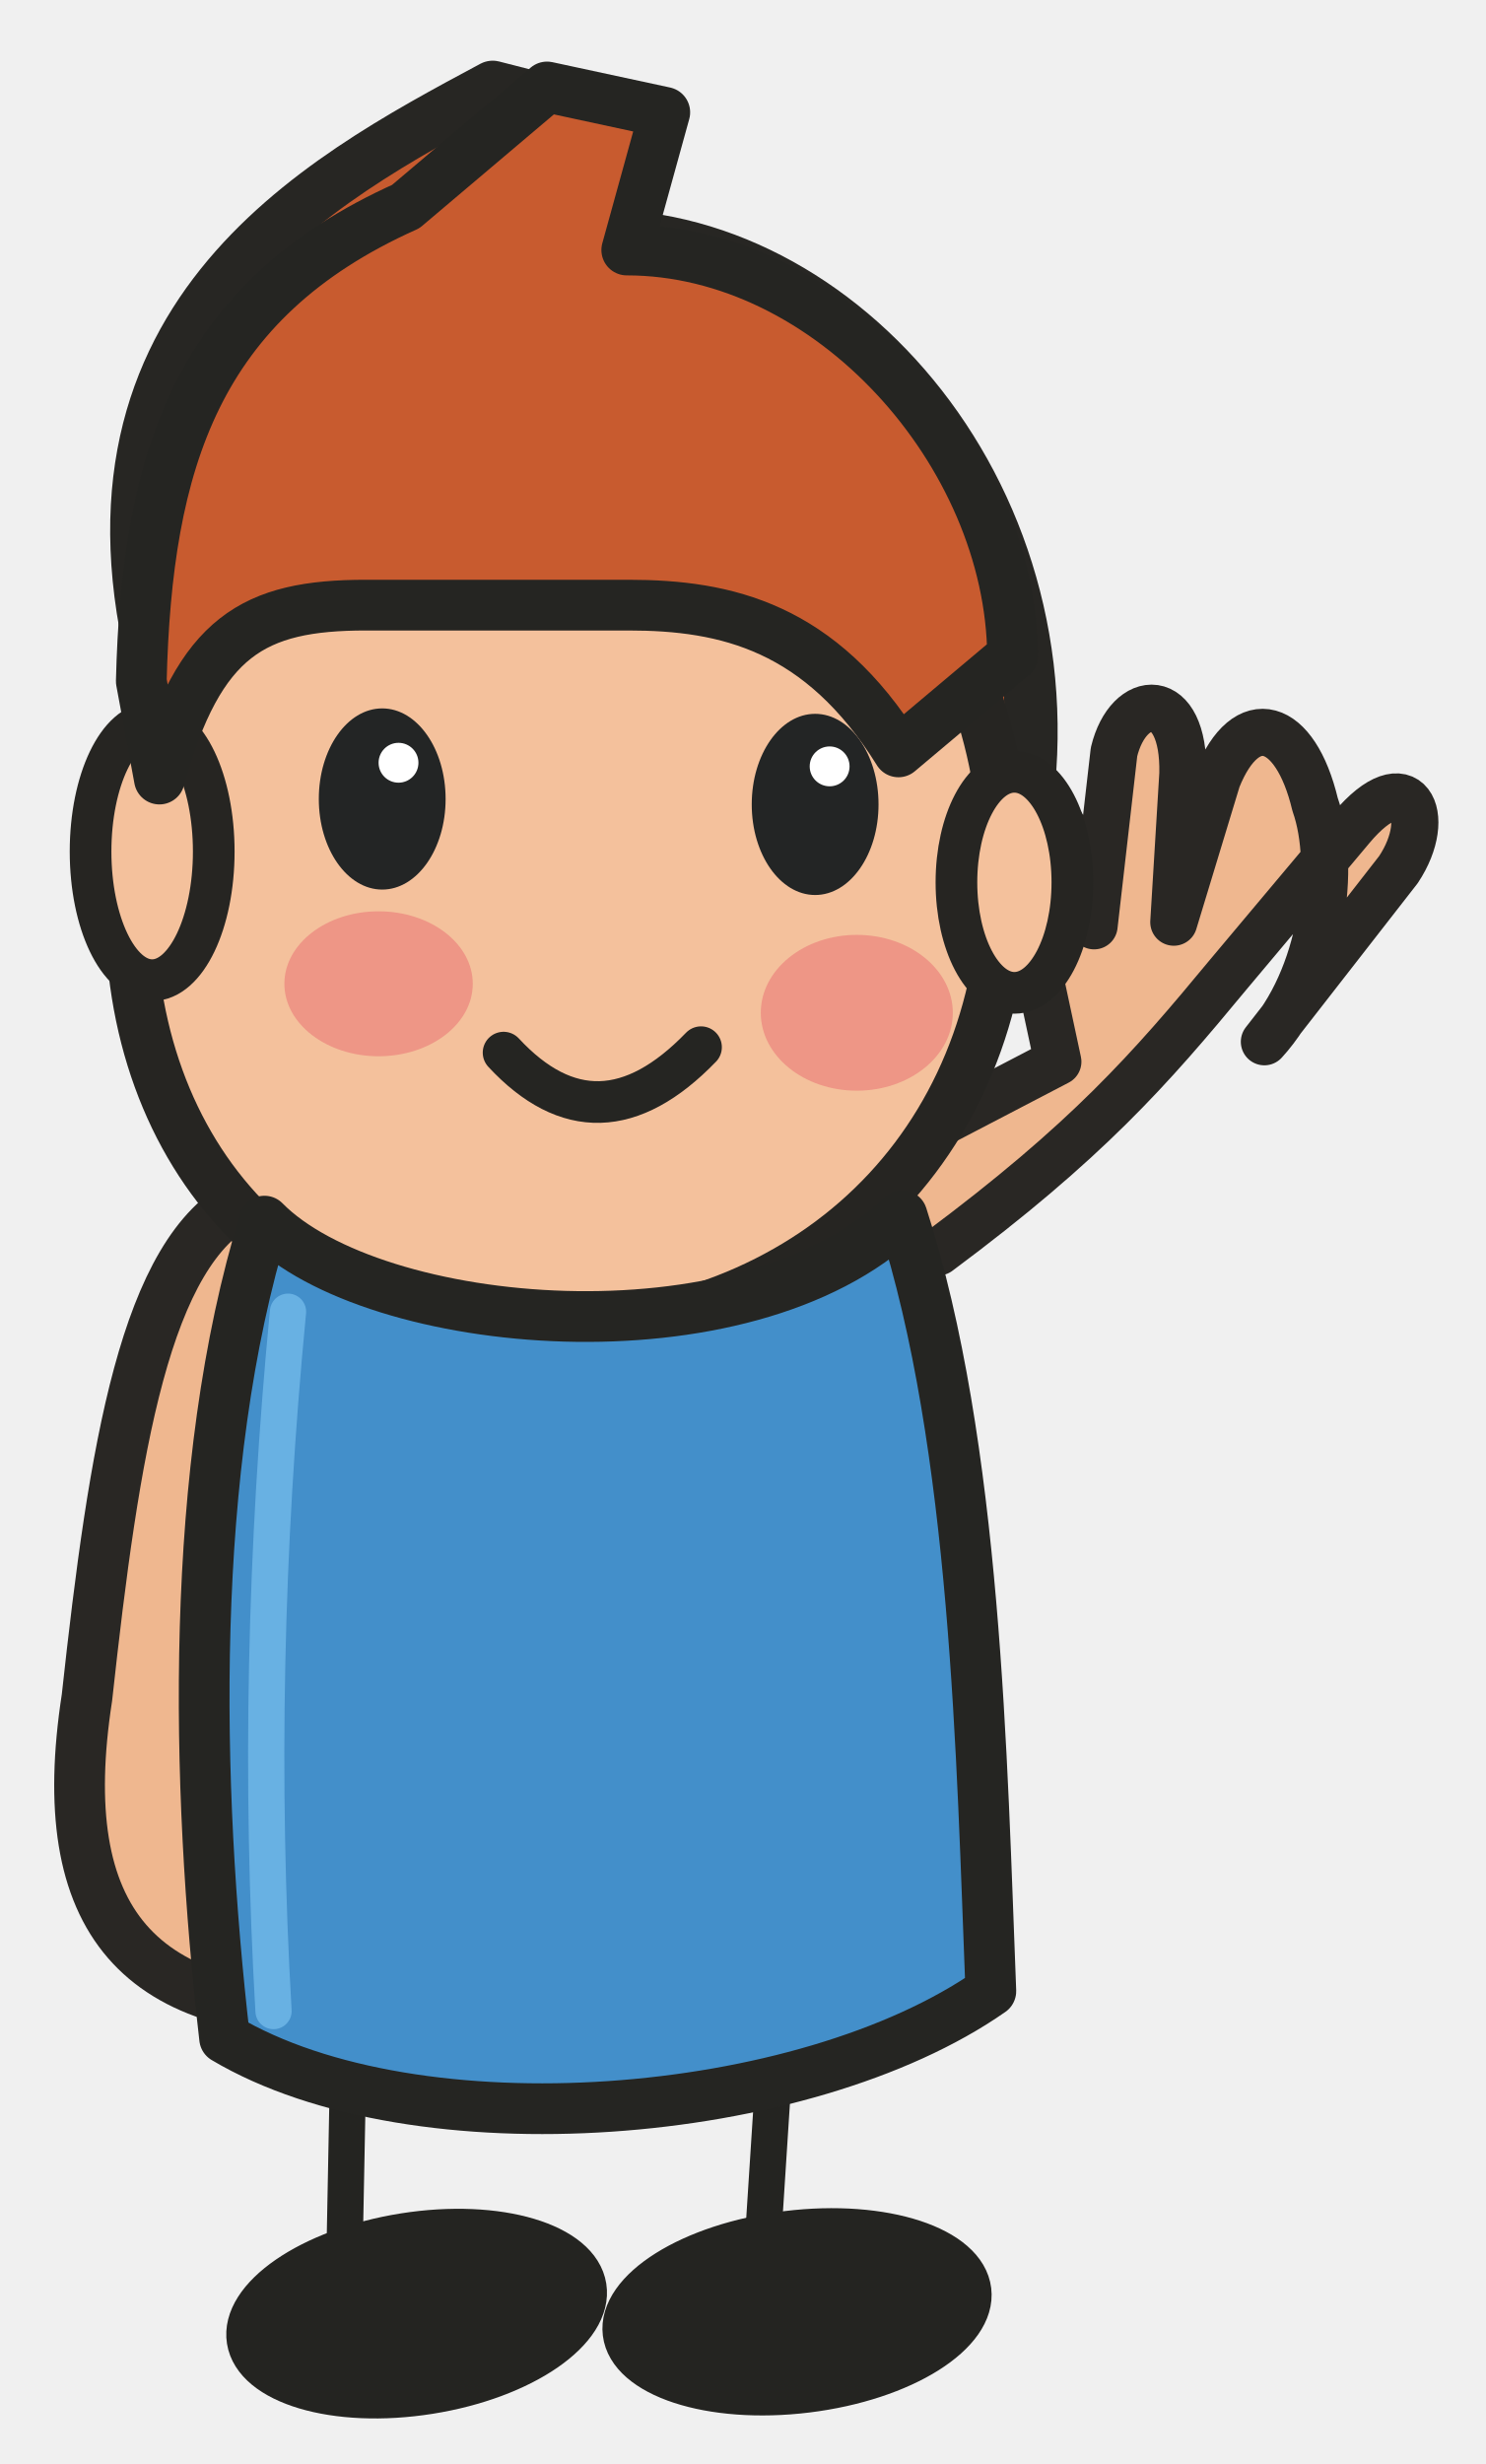
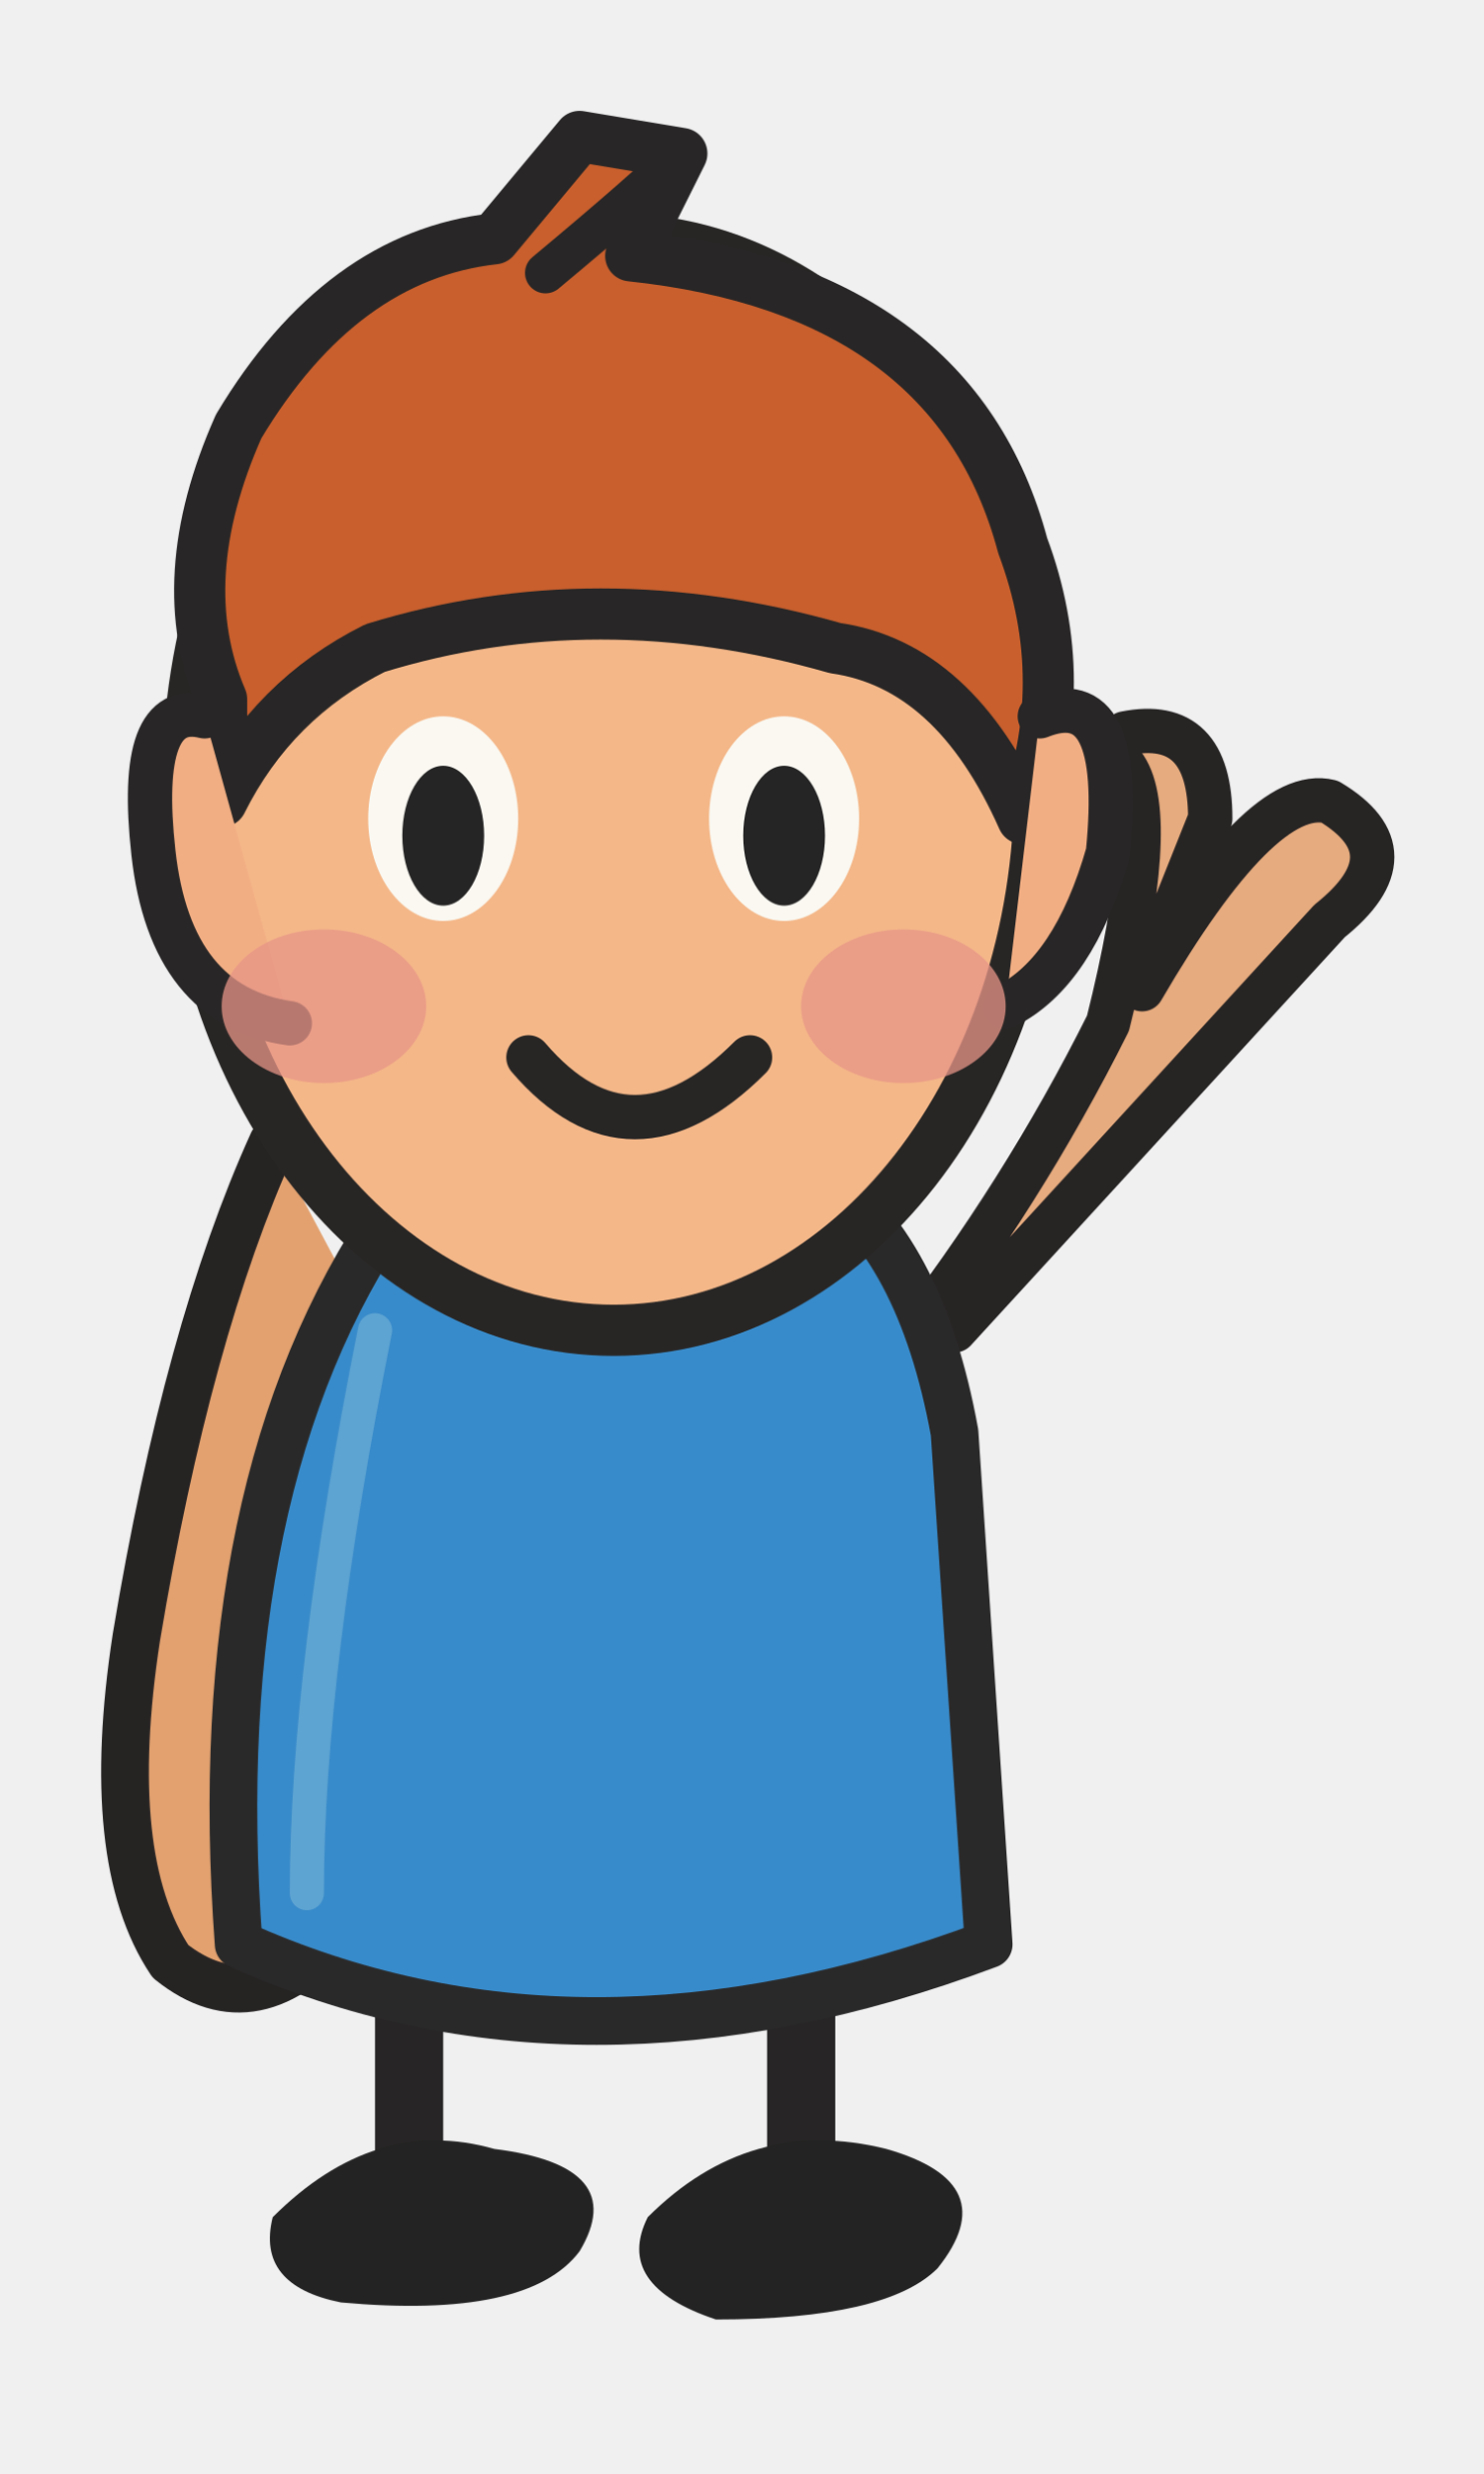
- <svg xmlns="http://www.w3.org/2000/svg" viewBox="120 182 82 136" role="img" aria-label="Zen Garden Chapter 2 character">
+ <svg xmlns="http://www.w3.org/2000/svg" viewBox="115 168 87 145" width="174" height="290">
  <g id="character" stroke-linecap="round" stroke-linejoin="round">
-     <g id="character-legs" fill="#242421" stroke="#242421" stroke-width="2">
-       <path d="M139.3 291.9L139 307.4" />
-       <path d="M163 292L162 307.5" />
-       <ellipse cx="143" cy="309.7" rx="9.6" ry="4.6" transform="rotate(-9 143 309.7)" />
-       <ellipse cx="164" cy="309.6" rx="9.8" ry="4.6" transform="rotate(-7 164 309.6)" />
-     </g>
    <g id="character-left-arm">
-       <path d="M133.5 248.3C128 251 126.3 262 124.8 275.7C122.9 288 127.6 293.5 139.8 293L142 282.6L133.2 281L135.1 251" fill="#efb78f" stroke="#292724" stroke-width="2.8" />
+       <path d="M131 235 Q126 246 123 264 Q121 277 125 283 Q130 287 135 281 L139 250" fill="#E2A16F" stroke="#262323" stroke-width="2.8" />
    </g>
    <g id="character-right-arm">
-       <path d="M171.8 251.1C180 245 183.5 241 187.8 235.8L194.6 227.7C197.7 224 199.2 227 197.2 230L189.8 239.5C193 236 193.8 229.8 192.6 226.4C191.5 221.8 188.8 221 187.2 225L184.8 232.9L185.3 224.7C185.4 220 182.3 220.2 181.5 223.5L180.4 233.1L178.9 228.1C177.8 225.5 175.7 226.7 176.3 230.8L178.4 240.6L169 245.5" fill="#efb78f" stroke="#292724" stroke-width="2.6" />
+       <path d="M168 247 Q175 238 180 228 Q183 216 181 213 Q178 210 176 216 L174 225 Q177 214 181 211 Q186 210 186 216 L182 226 Q189 214 193 215 Q198 218 193 222 L182 234 L171 246Z" fill="#E6AB7E" stroke="#272424" stroke-width="2.6" />
    </g>
-     <g id="character-hair-back">
-       <path d="M128.9 220.2C123 199.7 137.5 192 147.2 186.8L155 188.8L153 195C167 195 180 210.5 176.3 228.6Z" fill="#c85b2f" stroke="#272623" stroke-width="2.9" />
-     </g>
-     <g id="character-face">
-       <path d="M129.5 216.2C132.9 207.3 141 203.9 151.7 204C164.8 203.7 175 214.9 175.5 229.2C175.9 244.2 165.9 254.8 151.1 255.6C136.2 256.3 127 245.8 127.2 231.8Z" fill="#f4c19c" stroke="#262522" stroke-width="2.8" />
-       <ellipse cx="128.4" cy="229" rx="3.4" ry="7.1" fill="#f4c19c" stroke="#262522" stroke-width="2.3" />
-       <ellipse cx="176" cy="230.7" rx="3.2" ry="6.1" fill="#f4c19c" stroke="#262522" stroke-width="2.3" />
-       <ellipse cx="140.9" cy="236.3" rx="5.2" ry="4" fill="#ed8e82" opacity=".85" />
-       <ellipse cx="167.3" cy="237.9" rx="5.3" ry="4.3" fill="#ed8e82" opacity=".85" />
-       <ellipse cx="141.1" cy="226.1" rx="3.5" ry="5" fill="#232525" />
-       <ellipse cx="165" cy="226.4" rx="3.5" ry="5" fill="#232525" />
-       <circle cx="142" cy="224.1" r="1.1" fill="#fff" />
-       <circle cx="165.8" cy="224.3" r="1.1" fill="#fff" />
-       <path d="M147.8 240.1Q153 245.7 158.7 239.8" fill="none" stroke="#252522" stroke-width="2.3" />
-     </g>
-     <g id="character-hair-front">
-       <path d="M127.8 219.6C128.1 207.5 130.8 198.6 142.4 193.4L150.2 186.8L156.7 188.2L154.6 195.8C165.8 195.8 175.8 207 175.9 218.2L169.6 223.5C165.3 216.6 160.1 215.4 154.7 215.4H140.2C134 215.4 131 217.1 128.8 225Z" fill="#c85b2f" stroke="#252522" stroke-width="2.8" />
-     </g>
-     <g id="character-shirt">
-       <path d="M134.6 249.4C140.6 255.5 161.1 257.4 169.8 249.1C173.9 261.8 174.2 279.2 174.7 291.9C164.4 299.1 143 300.8 132.4 294.5C130.8 280.6 130.4 263 134.6 249.4Z" fill="#438fca" stroke="#252522" stroke-width="2.8" />
-       <path d="M135.9 254.4Q134 274 135.1 293" stroke="#72b9ea" stroke-width="2" fill="none" opacity=".8" />
+     <path d="M139 280 L139 294 M162 280 L162 294" stroke="#272525" stroke-width="4" />
+     <path d="M131 298 Q137 292 144 294 Q152 295 149 300 Q146 304 135 303 Q130 302 131 298Z" fill="#222322" />
+     <path d="M153 298 Q159 292 167 294 Q174 296 170 301 Q167 304 157 304 Q151 302 153 298Z" fill="#222322" />
+     <g id="character-head">
+       <path d="M138 239 Q127 255 129 282 Q149 291 173 282 L171 252 Q169 241 163 237" fill="#388BCA" stroke="#2A2929" stroke-width="2.8" />
+       <path d="M137 246 Q133 266 133 279" fill="none" stroke="#62A6D3" stroke-width="2" opacity=".9" />
+       <ellipse cx="151" cy="214" rx="25" ry="32" fill="#F4B788" stroke="#282625" stroke-width="3" />
+       <path d="M128 209 Q125 202 129 193 Q135 183 144 182 L149 176 L155 177 L152 183 Q171 185 175 200 Q178 208 175 216 Q171 207 164 206 Q150 202 137 206 Q131 209 128 215Z" fill="#C85F2D" stroke="#282626" stroke-width="3" />
+       <path d="M147 184 Q153 179 155 177" fill="none" stroke="#282626" stroke-width="2.4" />
+       <path d="M127 210 Q123 209 124 218 Q125 227 132 228" fill="#F2AE83" stroke="#282626" stroke-width="2.6" />
+       <path d="M176 210 Q181 208 180 218 Q178 225 174 227" fill="#F2AE83" stroke="#282626" stroke-width="2.6" />
+       <ellipse cx="141" cy="216" rx="4.4" ry="6" fill="#FAF8F1" />
+       <ellipse cx="161" cy="216" rx="4.4" ry="6" fill="#FAF8F1" />
+       <ellipse cx="141" cy="217" rx="2.4" ry="4.1" fill="#262525" />
+       <ellipse cx="161" cy="217" rx="2.4" ry="4.1" fill="#262525" />
+       <ellipse cx="134" cy="227" rx="6" ry="4.5" fill="#E79487" opacity=".75" />
+       <ellipse cx="168" cy="227" rx="6" ry="4.5" fill="#E79487" opacity=".75" />
+       <path d="M146 230 Q152 237 159 230" fill="none" stroke="#282625" stroke-width="2.6" />
    </g>
  </g>
</svg>
